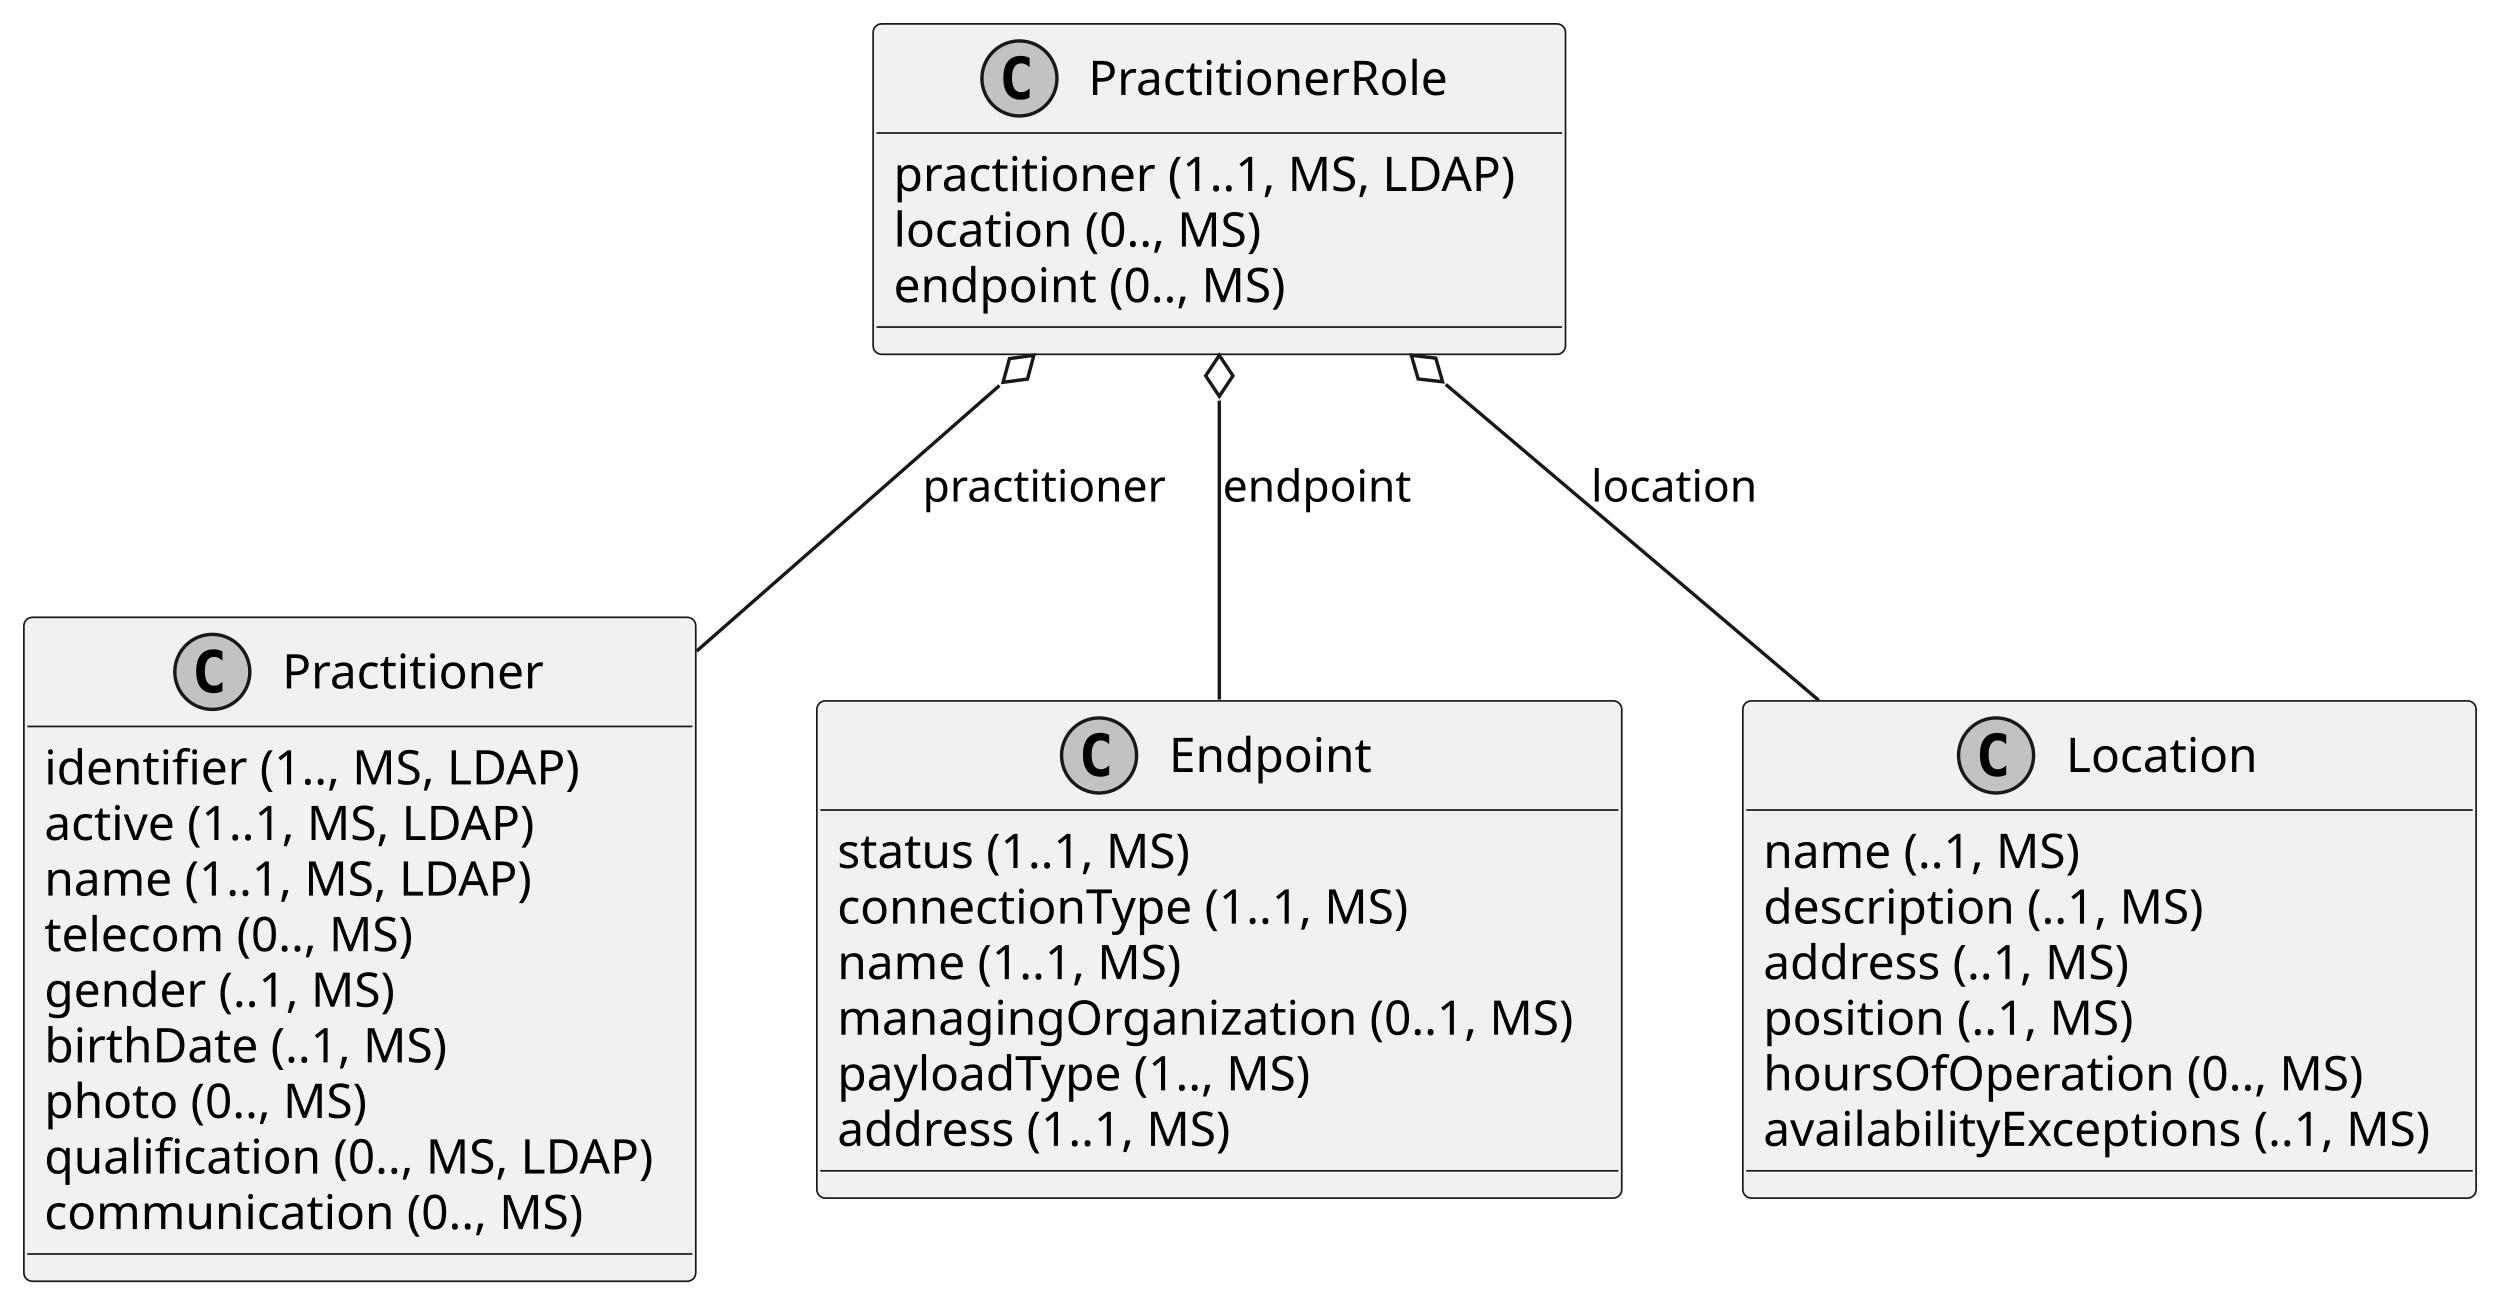
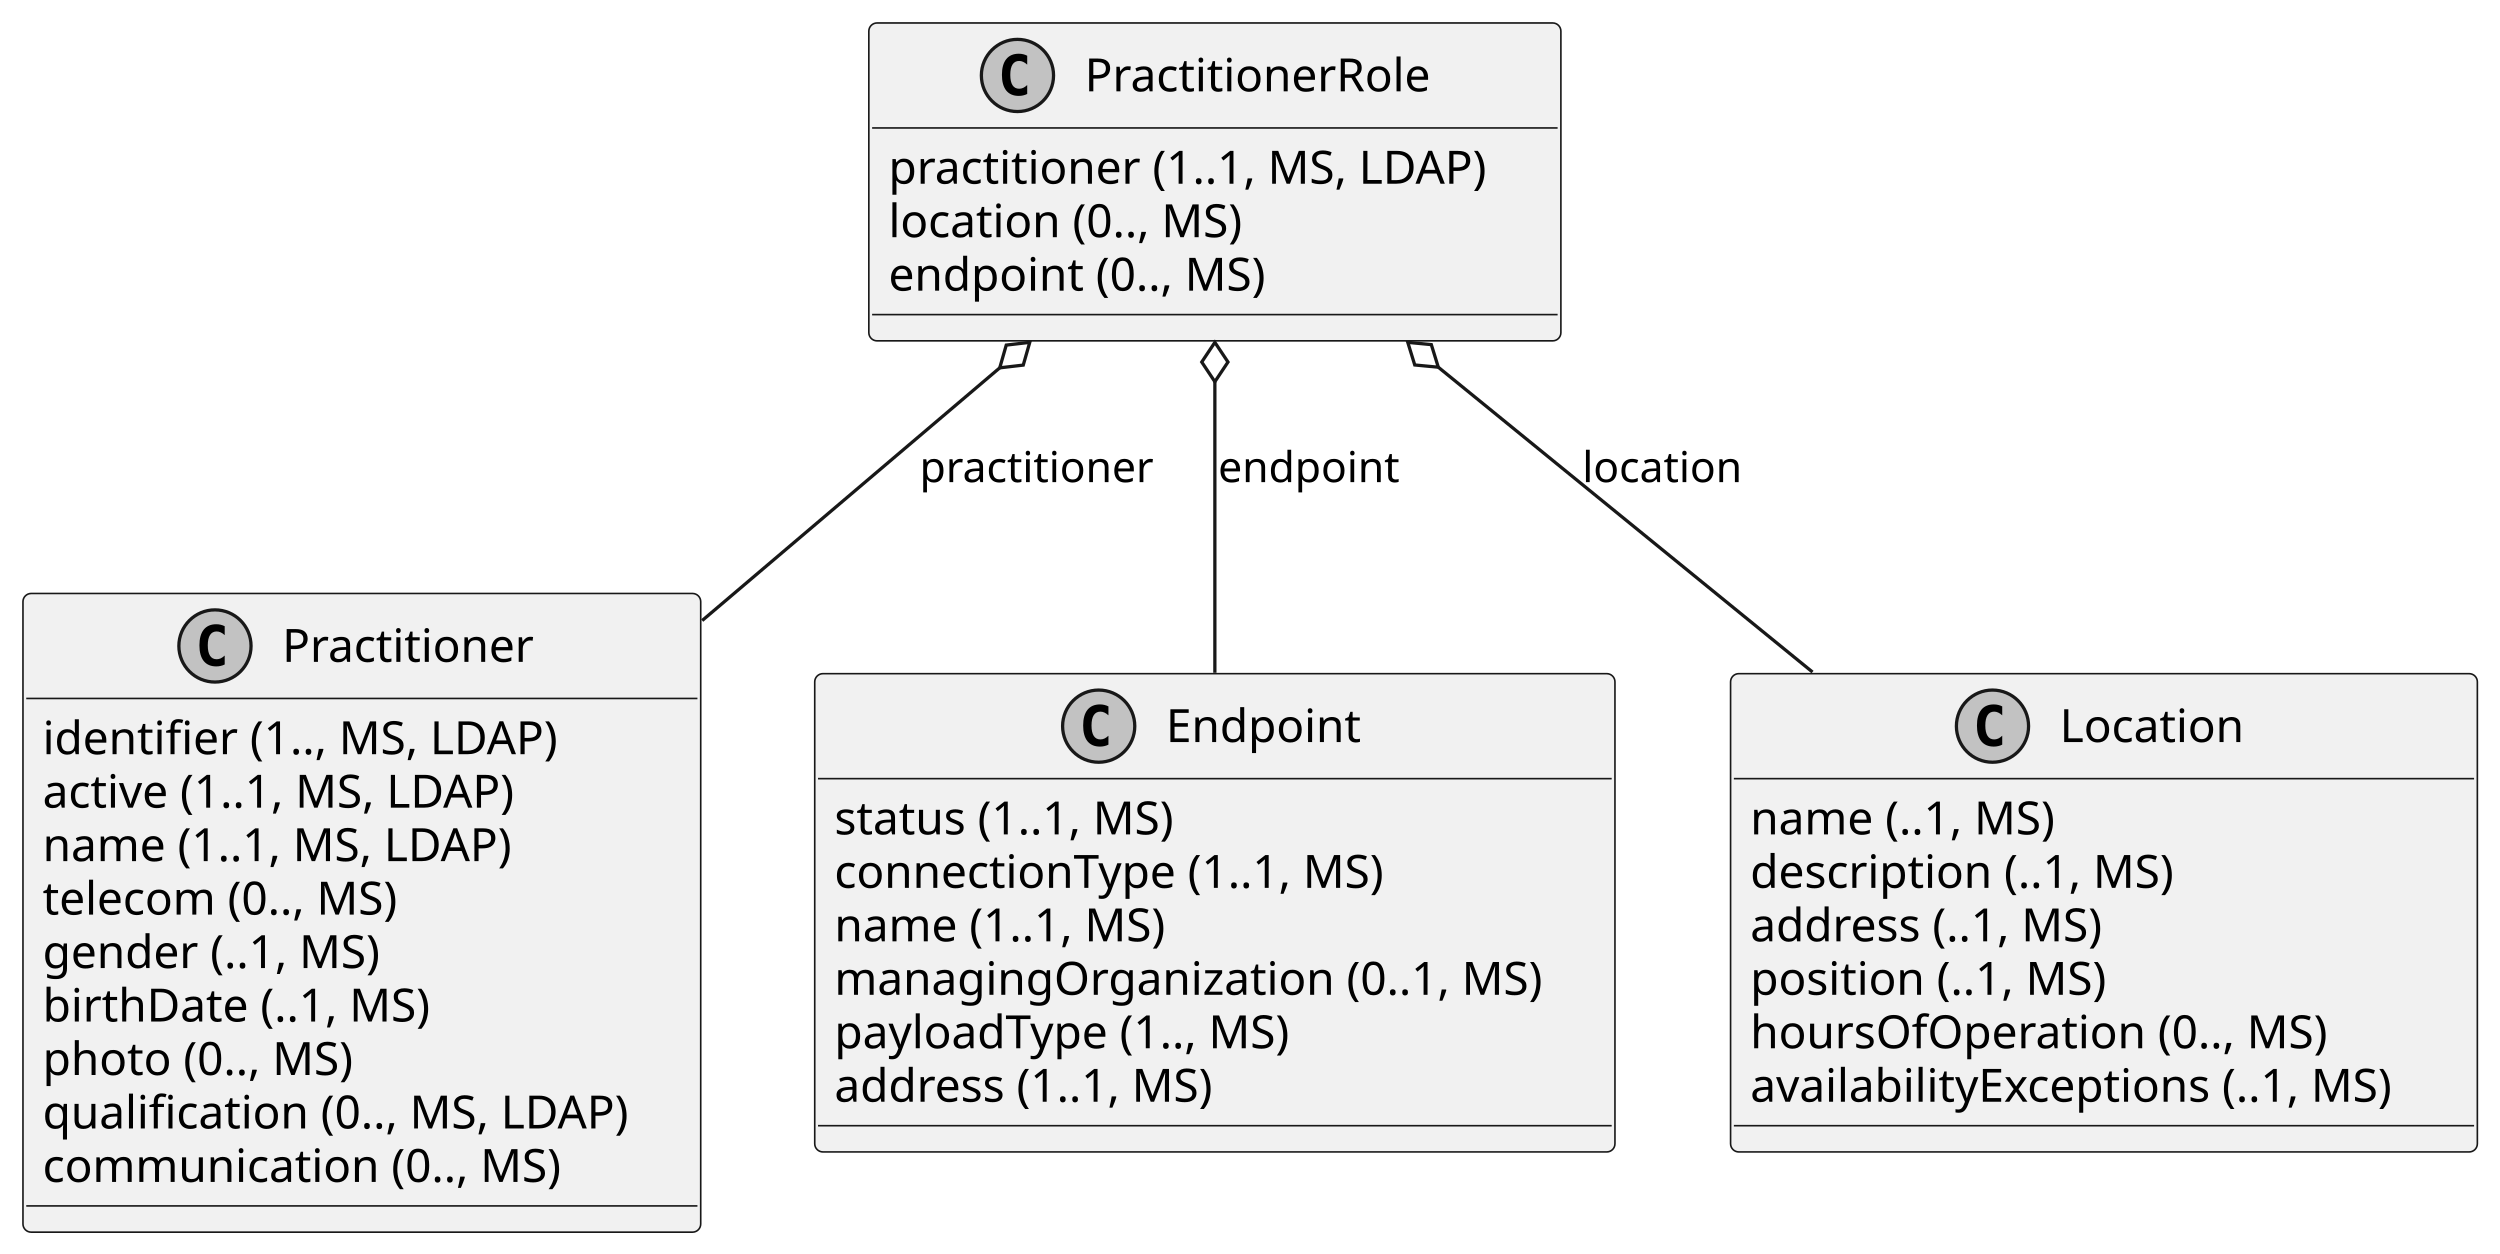
- <svg xmlns="http://www.w3.org/2000/svg" contentStyleType="text/css" height="382px" preserveAspectRatio="none" style="width:733px;height:382px;background:#FFFFFF;" version="1.1" viewBox="0 0 733 382" width="733px" zoomAndPan="magnify">
+ <svg xmlns="http://www.w3.org/2000/svg" contentStyleType="text/css" height="382px" preserveAspectRatio="none" style="width:762px;height:382px;background:#FFFFFF;" version="1.1" viewBox="0 0 762 382" width="762px" zoomAndPan="magnify">
  <defs />
  <g>
    <g id="elem_PractitionerRole">
-       <rect codeLine="2" fill="#F1F1F1" height="96.891" id="PractitionerRole" rx="2.5" ry="2.5" style="stroke:#181818;stroke-width:0.5;" width="203" x="256" y="7" />
-       <ellipse cx="298.9" cy="23" fill="#C2C2C2" rx="11" ry="11" style="stroke:#181818;stroke-width:1.0;" />
-       <path d="M301.869,28.641 Q301.291,28.938 300.65,29.078 Q300.009,29.234 299.306,29.234 Q296.806,29.234 295.478,27.594 Q294.166,25.938 294.166,22.812 Q294.166,19.688 295.478,18.031 Q296.806,16.375 299.306,16.375 Q300.009,16.375 300.65,16.531 Q301.306,16.688 301.869,16.984 L301.869,19.703 Q301.244,19.125 300.65,18.859 Q300.056,18.578 299.431,18.578 Q298.087,18.578 297.4,19.656 Q296.712,20.719 296.712,22.812 Q296.712,24.906 297.4,25.984 Q298.087,27.047 299.431,27.047 Q300.056,27.047 300.65,26.781 Q301.244,26.5 301.869,25.922 L301.869,28.641 Z " fill="#000000" />
-       <text fill="#000000" font-family="sans-serif" font-size="14" lengthAdjust="spacing" textLength="109" x="319.1" y="27.847">PractitionerRole</text>
-       <line style="stroke:#181818;stroke-width:0.5;" x1="257" x2="458" y1="39" y2="39" />
-       <text fill="#000000" font-family="sans-serif" font-size="14" lengthAdjust="spacing" textLength="191" x="262" y="55.995">practitioner (1..1, MS, LDAP)</text>
-       <text fill="#000000" font-family="sans-serif" font-size="14" lengthAdjust="spacing" textLength="114" x="262" y="72.292">location (0.., MS)</text>
-       <text fill="#000000" font-family="sans-serif" font-size="14" lengthAdjust="spacing" textLength="122" x="262" y="88.589">endpoint (0.., MS)</text>
-       <line style="stroke:#181818;stroke-width:0.5;" x1="257" x2="458" y1="95.891" y2="95.891" />
+       <rect codeLine="2" fill="#F1F1F1" height="96.891" id="PractitionerRole" rx="2.5" ry="2.5" style="stroke:#181818;stroke-width:0.5;" width="210.94" x="264.82" y="7" />
+       <ellipse cx="310.122" cy="23" fill="#C2C2C2" rx="11" ry="11" style="stroke:#181818;stroke-width:1.0;" />
+       <path d="M313.091,28.641 Q312.512,28.938 311.872,29.078 Q311.231,29.234 310.528,29.234 Q308.028,29.234 306.7,27.594 Q305.387,25.938 305.387,22.812 Q305.387,19.688 306.7,18.031 Q308.028,16.375 310.528,16.375 Q311.231,16.375 311.872,16.531 Q312.528,16.688 313.091,16.984 L313.091,19.703 Q312.466,19.125 311.872,18.859 Q311.278,18.578 310.653,18.578 Q309.309,18.578 308.622,19.656 Q307.934,20.719 307.934,22.812 Q307.934,24.906 308.622,25.984 Q309.309,27.047 310.653,27.047 Q311.278,27.047 311.872,26.781 Q312.466,26.5 313.091,25.922 L313.091,28.641 Z " fill="#000000" />
+       <text fill="#000000" font-family="sans-serif" font-size="14" lengthAdjust="spacing" textLength="111.836" x="330.622" y="27.847">PractitionerRole</text>
+       <line style="stroke:#181818;stroke-width:0.5;" x1="265.82" x2="474.76" y1="39" y2="39" />
+       <text fill="#000000" font-family="sans-serif" font-size="14" lengthAdjust="spacing" textLength="198.94" x="270.82" y="55.995">practitioner (1..1, MS, LDAP)</text>
+       <text fill="#000000" font-family="sans-serif" font-size="14" lengthAdjust="spacing" textLength="118.597" x="270.82" y="72.292">location (0.., MS)</text>
+       <text fill="#000000" font-family="sans-serif" font-size="14" lengthAdjust="spacing" textLength="125.125" x="270.82" y="88.589">endpoint (0.., MS)</text>
+       <line style="stroke:#181818;stroke-width:0.5;" x1="265.82" x2="474.76" y1="95.891" y2="95.891" />
    </g>
    <g id="elem_Practitioner">
-       <rect codeLine="7" fill="#F1F1F1" height="194.672" id="Practitioner" rx="2.5" ry="2.5" style="stroke:#181818;stroke-width:0.5;" width="197" x="7" y="181" />
-       <ellipse cx="62.25" cy="197" fill="#C2C2C2" rx="11" ry="11" style="stroke:#181818;stroke-width:1.0;" />
-       <path d="M65.219,202.641 Q64.641,202.938 64,203.078 Q63.359,203.234 62.656,203.234 Q60.156,203.234 58.828,201.594 Q57.516,199.938 57.516,196.812 Q57.516,193.688 58.828,192.031 Q60.156,190.375 62.656,190.375 Q63.359,190.375 64,190.531 Q64.656,190.688 65.219,190.984 L65.219,193.703 Q64.594,193.125 64,192.859 Q63.406,192.578 62.781,192.578 Q61.438,192.578 60.75,193.656 Q60.062,194.719 60.062,196.812 Q60.062,198.906 60.75,199.984 Q61.438,201.047 62.781,201.047 Q63.406,201.047 64,200.781 Q64.594,200.5 65.219,199.922 L65.219,202.641 Z " fill="#000000" />
-       <text fill="#000000" font-family="sans-serif" font-size="14" lengthAdjust="spacing" textLength="78" x="82.75" y="201.847">Practitioner</text>
-       <line style="stroke:#181818;stroke-width:0.5;" x1="8" x2="203" y1="213" y2="213" />
-       <text fill="#000000" font-family="sans-serif" font-size="14" lengthAdjust="spacing" textLength="163" x="13" y="229.995">identifier (1.., MS, LDAP)</text>
-       <text fill="#000000" font-family="sans-serif" font-size="14" lengthAdjust="spacing" textLength="153" x="13" y="246.292">active (1..1, MS, LDAP)</text>
-       <text fill="#000000" font-family="sans-serif" font-size="14" lengthAdjust="spacing" textLength="152" x="13" y="262.589">name (1..1, MS, LDAP)</text>
-       <text fill="#000000" font-family="sans-serif" font-size="14" lengthAdjust="spacing" textLength="116" x="13" y="278.886">telecom (0.., MS)</text>
-       <text fill="#000000" font-family="sans-serif" font-size="14" lengthAdjust="spacing" textLength="110" x="13" y="295.183">gender (..1, MS)</text>
-       <text fill="#000000" font-family="sans-serif" font-size="14" lengthAdjust="spacing" textLength="124" x="13" y="311.479">birthDate (..1, MS)</text>
-       <text fill="#000000" font-family="sans-serif" font-size="14" lengthAdjust="spacing" textLength="101" x="13" y="327.776">photo (0.., MS)</text>
-       <text fill="#000000" font-family="sans-serif" font-size="14" lengthAdjust="spacing" textLength="185" x="13" y="344.073">qualification (0.., MS, LDAP)</text>
-       <text fill="#000000" font-family="sans-serif" font-size="14" lengthAdjust="spacing" textLength="166" x="13" y="360.37">communication (0.., MS)</text>
-       <line style="stroke:#181818;stroke-width:0.5;" x1="8" x2="203" y1="367.672" y2="367.672" />
+       <rect codeLine="7" fill="#F1F1F1" height="194.672" id="Practitioner" rx="2.5" ry="2.5" style="stroke:#181818;stroke-width:0.5;" width="206.578" x="7" y="180.89" />
+       <ellipse cx="65.519" cy="196.89" fill="#C2C2C2" rx="11" ry="11" style="stroke:#181818;stroke-width:1.0;" />
+       <path d="M68.488,202.531 Q67.91,202.827 67.269,202.968 Q66.628,203.124 65.925,203.124 Q63.425,203.124 62.097,201.484 Q60.785,199.827 60.785,196.702 Q60.785,193.577 62.097,191.921 Q63.425,190.265 65.925,190.265 Q66.628,190.265 67.269,190.421 Q67.925,190.577 68.488,190.874 L68.488,193.593 Q67.863,193.015 67.269,192.749 Q66.675,192.468 66.05,192.468 Q64.707,192.468 64.019,193.546 Q63.331,194.609 63.331,196.702 Q63.331,198.796 64.019,199.874 Q64.707,200.937 66.05,200.937 Q66.675,200.937 67.269,200.671 Q67.863,200.39 68.488,199.812 L68.488,202.531 Z " fill="#000000" />
+       <text fill="#000000" font-family="sans-serif" font-size="14" lengthAdjust="spacing" textLength="81.04" x="86.019" y="201.737">Practitioner</text>
+       <line style="stroke:#181818;stroke-width:0.5;" x1="8" x2="212.578" y1="212.89" y2="212.89" />
+       <text fill="#000000" font-family="sans-serif" font-size="14" lengthAdjust="spacing" textLength="171.377" x="13" y="229.885">identifier (1.., MS, LDAP)</text>
+       <text fill="#000000" font-family="sans-serif" font-size="14" lengthAdjust="spacing" textLength="160.009" x="13" y="246.182">active (1..1, MS, LDAP)</text>
+       <text fill="#000000" font-family="sans-serif" font-size="14" lengthAdjust="spacing" textLength="157.158" x="13" y="262.479">name (1..1, MS, LDAP)</text>
+       <text fill="#000000" font-family="sans-serif" font-size="14" lengthAdjust="spacing" textLength="119.554" x="13" y="278.776">telecom (0.., MS)</text>
+       <text fill="#000000" font-family="sans-serif" font-size="14" lengthAdjust="spacing" textLength="112.677" x="13" y="295.073">gender (..1, MS)</text>
+       <text fill="#000000" font-family="sans-serif" font-size="14" lengthAdjust="spacing" textLength="129.404" x="13" y="311.37">birthDate (..1, MS)</text>
+       <text fill="#000000" font-family="sans-serif" font-size="14" lengthAdjust="spacing" textLength="103.428" x="13" y="327.666">photo (0.., MS)</text>
+       <text fill="#000000" font-family="sans-serif" font-size="14" lengthAdjust="spacing" textLength="194.578" x="13" y="343.963">qualification (0.., MS, LDAP)</text>
+       <text fill="#000000" font-family="sans-serif" font-size="14" lengthAdjust="spacing" textLength="171.315" x="13" y="360.26">communication (0.., MS)</text>
+       <line style="stroke:#181818;stroke-width:0.5;" x1="8" x2="212.578" y1="367.562" y2="367.562" />
    </g>
    <g id="elem_Endpoint">
-       <rect codeLine="18" fill="#F1F1F1" height="145.781" id="Endpoint" rx="2.5" ry="2.5" style="stroke:#181818;stroke-width:0.5;" width="236" x="239.5" y="205.5" />
-       <ellipse cx="322.25" cy="221.5" fill="#C2C2C2" rx="11" ry="11" style="stroke:#181818;stroke-width:1.0;" />
-       <path d="M325.219,227.141 Q324.641,227.438 324,227.578 Q323.359,227.734 322.656,227.734 Q320.156,227.734 318.828,226.094 Q317.516,224.438 317.516,221.312 Q317.516,218.188 318.828,216.531 Q320.156,214.875 322.656,214.875 Q323.359,214.875 324,215.031 Q324.656,215.188 325.219,215.484 L325.219,218.203 Q324.594,217.625 324,217.359 Q323.406,217.078 322.781,217.078 Q321.438,217.078 320.75,218.156 Q320.062,219.219 320.062,221.312 Q320.062,223.406 320.75,224.484 Q321.438,225.547 322.781,225.547 Q323.406,225.547 324,225.281 Q324.594,225 325.219,224.422 L325.219,227.141 Z " fill="#000000" />
-       <text fill="#000000" font-family="sans-serif" font-size="14" lengthAdjust="spacing" textLength="62" x="342.75" y="226.347">Endpoint</text>
-       <line style="stroke:#181818;stroke-width:0.5;" x1="240.5" x2="474.5" y1="237.5" y2="237.5" />
-       <text fill="#000000" font-family="sans-serif" font-size="14" lengthAdjust="spacing" textLength="112" x="245.5" y="254.495">status (1..1, MS)</text>
-       <text fill="#000000" font-family="sans-serif" font-size="14" lengthAdjust="spacing" textLength="181" x="245.5" y="270.792">connectionType (1..1, MS)</text>
-       <text fill="#000000" font-family="sans-serif" font-size="14" lengthAdjust="spacing" textLength="108" x="245.5" y="287.089">name (1..1, MS)</text>
-       <text fill="#000000" font-family="sans-serif" font-size="14" lengthAdjust="spacing" textLength="224" x="245.5" y="303.386">managingOrganization (0..1, MS)</text>
-       <text fill="#000000" font-family="sans-serif" font-size="14" lengthAdjust="spacing" textLength="147" x="245.5" y="319.683">payloadType (1.., MS)</text>
-       <text fill="#000000" font-family="sans-serif" font-size="14" lengthAdjust="spacing" textLength="125" x="245.5" y="335.979">address (1..1, MS)</text>
-       <line style="stroke:#181818;stroke-width:0.5;" x1="240.5" x2="474.5" y1="343.281" y2="343.281" />
+       <rect codeLine="18" fill="#F1F1F1" height="145.781" id="Endpoint" rx="2.5" ry="2.5" style="stroke:#181818;stroke-width:0.5;" width="243.909" x="248.33" y="205.33" />
+       <ellipse cx="334.88" cy="221.33" fill="#C2C2C2" rx="11" ry="11" style="stroke:#181818;stroke-width:1.0;" />
+       <path d="M337.849,226.971 Q337.27,227.268 336.63,227.408 Q335.989,227.564 335.286,227.564 Q332.786,227.564 331.458,225.924 Q330.145,224.268 330.145,221.143 Q330.145,218.018 331.458,216.361 Q332.786,214.705 335.286,214.705 Q335.989,214.705 336.63,214.861 Q337.286,215.018 337.849,215.314 L337.849,218.033 Q337.224,217.455 336.63,217.189 Q336.036,216.908 335.411,216.908 Q334.067,216.908 333.38,217.986 Q332.692,219.049 332.692,221.143 Q332.692,223.236 333.38,224.314 Q334.067,225.377 335.411,225.377 Q336.036,225.377 336.63,225.111 Q337.224,224.83 337.849,224.252 L337.849,226.971 Z " fill="#000000" />
+       <text fill="#000000" font-family="sans-serif" font-size="14" lengthAdjust="spacing" textLength="62.31" x="355.38" y="226.177">Endpoint</text>
+       <line style="stroke:#181818;stroke-width:0.5;" x1="249.33" x2="491.239" y1="237.33" y2="237.33" />
+       <text fill="#000000" font-family="sans-serif" font-size="14" lengthAdjust="spacing" textLength="114.974" x="254.33" y="254.325">status (1..1, MS)</text>
+       <text fill="#000000" font-family="sans-serif" font-size="14" lengthAdjust="spacing" textLength="183.429" x="254.33" y="270.622">connectionType (1..1, MS)</text>
+       <text fill="#000000" font-family="sans-serif" font-size="14" lengthAdjust="spacing" textLength="111.658" x="254.33" y="286.919">name (1..1, MS)</text>
+       <text fill="#000000" font-family="sans-serif" font-size="14" lengthAdjust="spacing" textLength="231.909" x="254.33" y="303.216">managingOrganization (0..1, MS)</text>
+       <text fill="#000000" font-family="sans-serif" font-size="14" lengthAdjust="spacing" textLength="153.057" x="254.33" y="319.513">payloadType (1.., MS)</text>
+       <text fill="#000000" font-family="sans-serif" font-size="14" lengthAdjust="spacing" textLength="127.265" x="254.33" y="335.81">address (1..1, MS)</text>
+       <line style="stroke:#181818;stroke-width:0.5;" x1="249.33" x2="491.239" y1="343.111" y2="343.111" />
    </g>
    <g id="elem_Location">
-       <rect codeLine="26" fill="#F1F1F1" height="145.781" id="Location" rx="2.5" ry="2.5" style="stroke:#181818;stroke-width:0.5;" width="215" x="511" y="205.5" />
-       <ellipse cx="585.25" cy="221.5" fill="#C2C2C2" rx="11" ry="11" style="stroke:#181818;stroke-width:1.0;" />
-       <path d="M588.219,227.141 Q587.641,227.438 587,227.578 Q586.359,227.734 585.656,227.734 Q583.156,227.734 581.828,226.094 Q580.516,224.438 580.516,221.312 Q580.516,218.188 581.828,216.531 Q583.156,214.875 585.656,214.875 Q586.359,214.875 587,215.031 Q587.656,215.188 588.219,215.484 L588.219,218.203 Q587.594,217.625 587,217.359 Q586.406,217.078 585.781,217.078 Q584.438,217.078 583.75,218.156 Q583.062,219.219 583.062,221.312 Q583.062,223.406 583.75,224.484 Q584.438,225.547 585.781,225.547 Q586.406,225.547 587,225.281 Q587.594,225 588.219,224.422 L588.219,227.141 Z " fill="#000000" />
-       <text fill="#000000" font-family="sans-serif" font-size="14" lengthAdjust="spacing" textLength="58" x="605.75" y="226.347">Location</text>
-       <line style="stroke:#181818;stroke-width:0.5;" x1="512" x2="725" y1="237.5" y2="237.5" />
-       <text fill="#000000" font-family="sans-serif" font-size="14" lengthAdjust="spacing" textLength="99" x="517" y="254.495">name (..1, MS)</text>
-       <text fill="#000000" font-family="sans-serif" font-size="14" lengthAdjust="spacing" textLength="137" x="517" y="270.792">description (..1, MS)</text>
-       <text fill="#000000" font-family="sans-serif" font-size="14" lengthAdjust="spacing" textLength="116" x="517" y="287.089">address (..1, MS)</text>
-       <text fill="#000000" font-family="sans-serif" font-size="14" lengthAdjust="spacing" textLength="115" x="517" y="303.386">position (..1, MS)</text>
-       <text fill="#000000" font-family="sans-serif" font-size="14" lengthAdjust="spacing" textLength="183" x="517" y="319.683">hoursOfOperation (0.., MS)</text>
-       <text fill="#000000" font-family="sans-serif" font-size="14" lengthAdjust="spacing" textLength="203" x="517" y="335.979">availabilityExceptions (..1, MS)</text>
-       <line style="stroke:#181818;stroke-width:0.5;" x1="512" x2="725" y1="343.281" y2="343.281" />
+       <rect codeLine="26" fill="#F1F1F1" height="145.781" id="Location" rx="2.5" ry="2.5" style="stroke:#181818;stroke-width:0.5;" width="227.619" x="527.48" y="205.33" />
+       <ellipse cx="607.31" cy="221.33" fill="#C2C2C2" rx="11" ry="11" style="stroke:#181818;stroke-width:1.0;" />
+       <path d="M610.279,226.971 Q609.701,227.268 609.06,227.408 Q608.419,227.564 607.716,227.564 Q605.216,227.564 603.888,225.924 Q602.576,224.268 602.576,221.143 Q602.576,218.018 603.888,216.361 Q605.216,214.705 607.716,214.705 Q608.419,214.705 609.06,214.861 Q609.716,215.018 610.279,215.314 L610.279,218.033 Q609.654,217.455 609.06,217.189 Q608.466,216.908 607.841,216.908 Q606.498,216.908 605.81,217.986 Q605.123,219.049 605.123,221.143 Q605.123,223.236 605.81,224.314 Q606.498,225.377 607.841,225.377 Q608.466,225.377 609.06,225.111 Q609.654,224.83 610.279,224.252 L610.279,226.971 Z " fill="#000000" />
+       <text fill="#000000" font-family="sans-serif" font-size="14" lengthAdjust="spacing" textLength="59.459" x="627.81" y="226.177">Location</text>
+       <line style="stroke:#181818;stroke-width:0.5;" x1="528.48" x2="754.099" y1="237.33" y2="237.33" />
+       <text fill="#000000" font-family="sans-serif" font-size="14" lengthAdjust="spacing" textLength="102.751" x="533.48" y="254.325">name (..1, MS)</text>
+       <text fill="#000000" font-family="sans-serif" font-size="14" lengthAdjust="spacing" textLength="140.889" x="533.48" y="270.622">description (..1, MS)</text>
+       <text fill="#000000" font-family="sans-serif" font-size="14" lengthAdjust="spacing" textLength="118.357" x="533.48" y="286.919">address (..1, MS)</text>
+       <text fill="#000000" font-family="sans-serif" font-size="14" lengthAdjust="spacing" textLength="118.501" x="533.48" y="303.216">position (..1, MS)</text>
+       <text fill="#000000" font-family="sans-serif" font-size="14" lengthAdjust="spacing" textLength="188.029" x="533.48" y="319.513">hoursOfOperation (0.., MS)</text>
+       <text fill="#000000" font-family="sans-serif" font-size="14" lengthAdjust="spacing" textLength="215.619" x="533.48" y="335.81">availabilityExceptions (..1, MS)</text>
+       <line style="stroke:#181818;stroke-width:0.5;" x1="528.48" x2="754.099" y1="343.111" y2="343.111" />
    </g>
    <g id="link_PractitionerRole_Practitioner">
-       <path codeLine="35" d="M293.05,113.03 C266.06,136.69 234.08,164.74 204.24,190.91 " fill="none" id="PractitionerRole-backto-Practitioner" style="stroke:#181818;stroke-width:1.0;" />
-       <polygon fill="none" points="303.13,104.18,295.982,105.13,294.109,112.093,301.257,111.144,303.13,104.18" style="stroke:#181818;stroke-width:1.0;" />
-       <text fill="#000000" font-family="sans-serif" font-size="13" lengthAdjust="spacing" textLength="73" x="270.5" y="147.067">practitioner</text>
+       <path codeLine="35" d="M304.722,112.116 C275.522,136.906 248.09,160.21 214.02,189.14 " fill="none" id="PractitionerRole-backto-Practitioner" style="stroke:#181818;stroke-width:1.0;" />
+       <polygon fill="none" points="313.87,104.35,306.707,105.184,304.722,112.116,311.885,111.282,313.87,104.35" style="stroke:#181818;stroke-width:1.0;" />
+       <text fill="#000000" font-family="sans-serif" font-size="13" lengthAdjust="spacing" textLength="75.664" x="280.29" y="146.957">practitioner</text>
    </g>
    <g id="link_PractitionerRole_Endpoint">
-       <path codeLine="36" d="M357.5,117.46 C357.5,144.6 357.5,176.76 357.5,205.1 " fill="none" id="PractitionerRole-backto-Endpoint" style="stroke:#181818;stroke-width:1.0;" />
-       <polygon fill="none" points="357.5,104.18,353.5,110.18,357.5,116.18,361.5,110.18,357.5,104.18" style="stroke:#181818;stroke-width:1.0;" />
-       <text fill="#000000" font-family="sans-serif" font-size="13" lengthAdjust="spacing" textLength="56" x="358.5" y="147.067">endpoint</text>
+       <path codeLine="36" d="M370.29,116.35 C370.29,145.77 370.29,172.03 370.29,205.07 " fill="none" id="PractitionerRole-backto-Endpoint" style="stroke:#181818;stroke-width:1.0;" />
+       <polygon fill="none" points="370.29,104.35,366.29,110.35,370.29,116.35,374.29,110.35,370.29,104.35" style="stroke:#181818;stroke-width:1.0;" />
+       <text fill="#000000" font-family="sans-serif" font-size="13" lengthAdjust="spacing" textLength="57.643" x="371.29" y="146.957">endpoint</text>
    </g>
    <g id="link_PractitionerRole_Location">
-       <path codeLine="37" d="M423.88,112.7 C457.11,140.85 497.73,175.24 533.25,205.32 " fill="none" id="PractitionerRole-backto-Location" style="stroke:#181818;stroke-width:1.0;" />
-       <polygon fill="none" points="413.81,104.18,415.802,111.111,422.966,111.937,420.974,105.007,413.81,104.18" style="stroke:#181818;stroke-width:1.0;" />
-       <text fill="#000000" font-family="sans-serif" font-size="13" lengthAdjust="spacing" textLength="50" x="466.5" y="147.067">location</text>
+       <path codeLine="37" d="M438.394,111.929 C474.434,141.289 511.96,171.86 552.46,204.85 " fill="none" id="PractitionerRole-backto-Location" style="stroke:#181818;stroke-width:1.0;" />
+       <polygon fill="none" points="429.09,104.35,431.215,111.241,438.394,111.929,436.268,105.038,429.09,104.35" style="stroke:#181818;stroke-width:1.0;" />
+       <text fill="#000000" font-family="sans-serif" font-size="13" lengthAdjust="spacing" textLength="51.581" x="482.29" y="146.957">location</text>
    </g>
  </g>
</svg>
